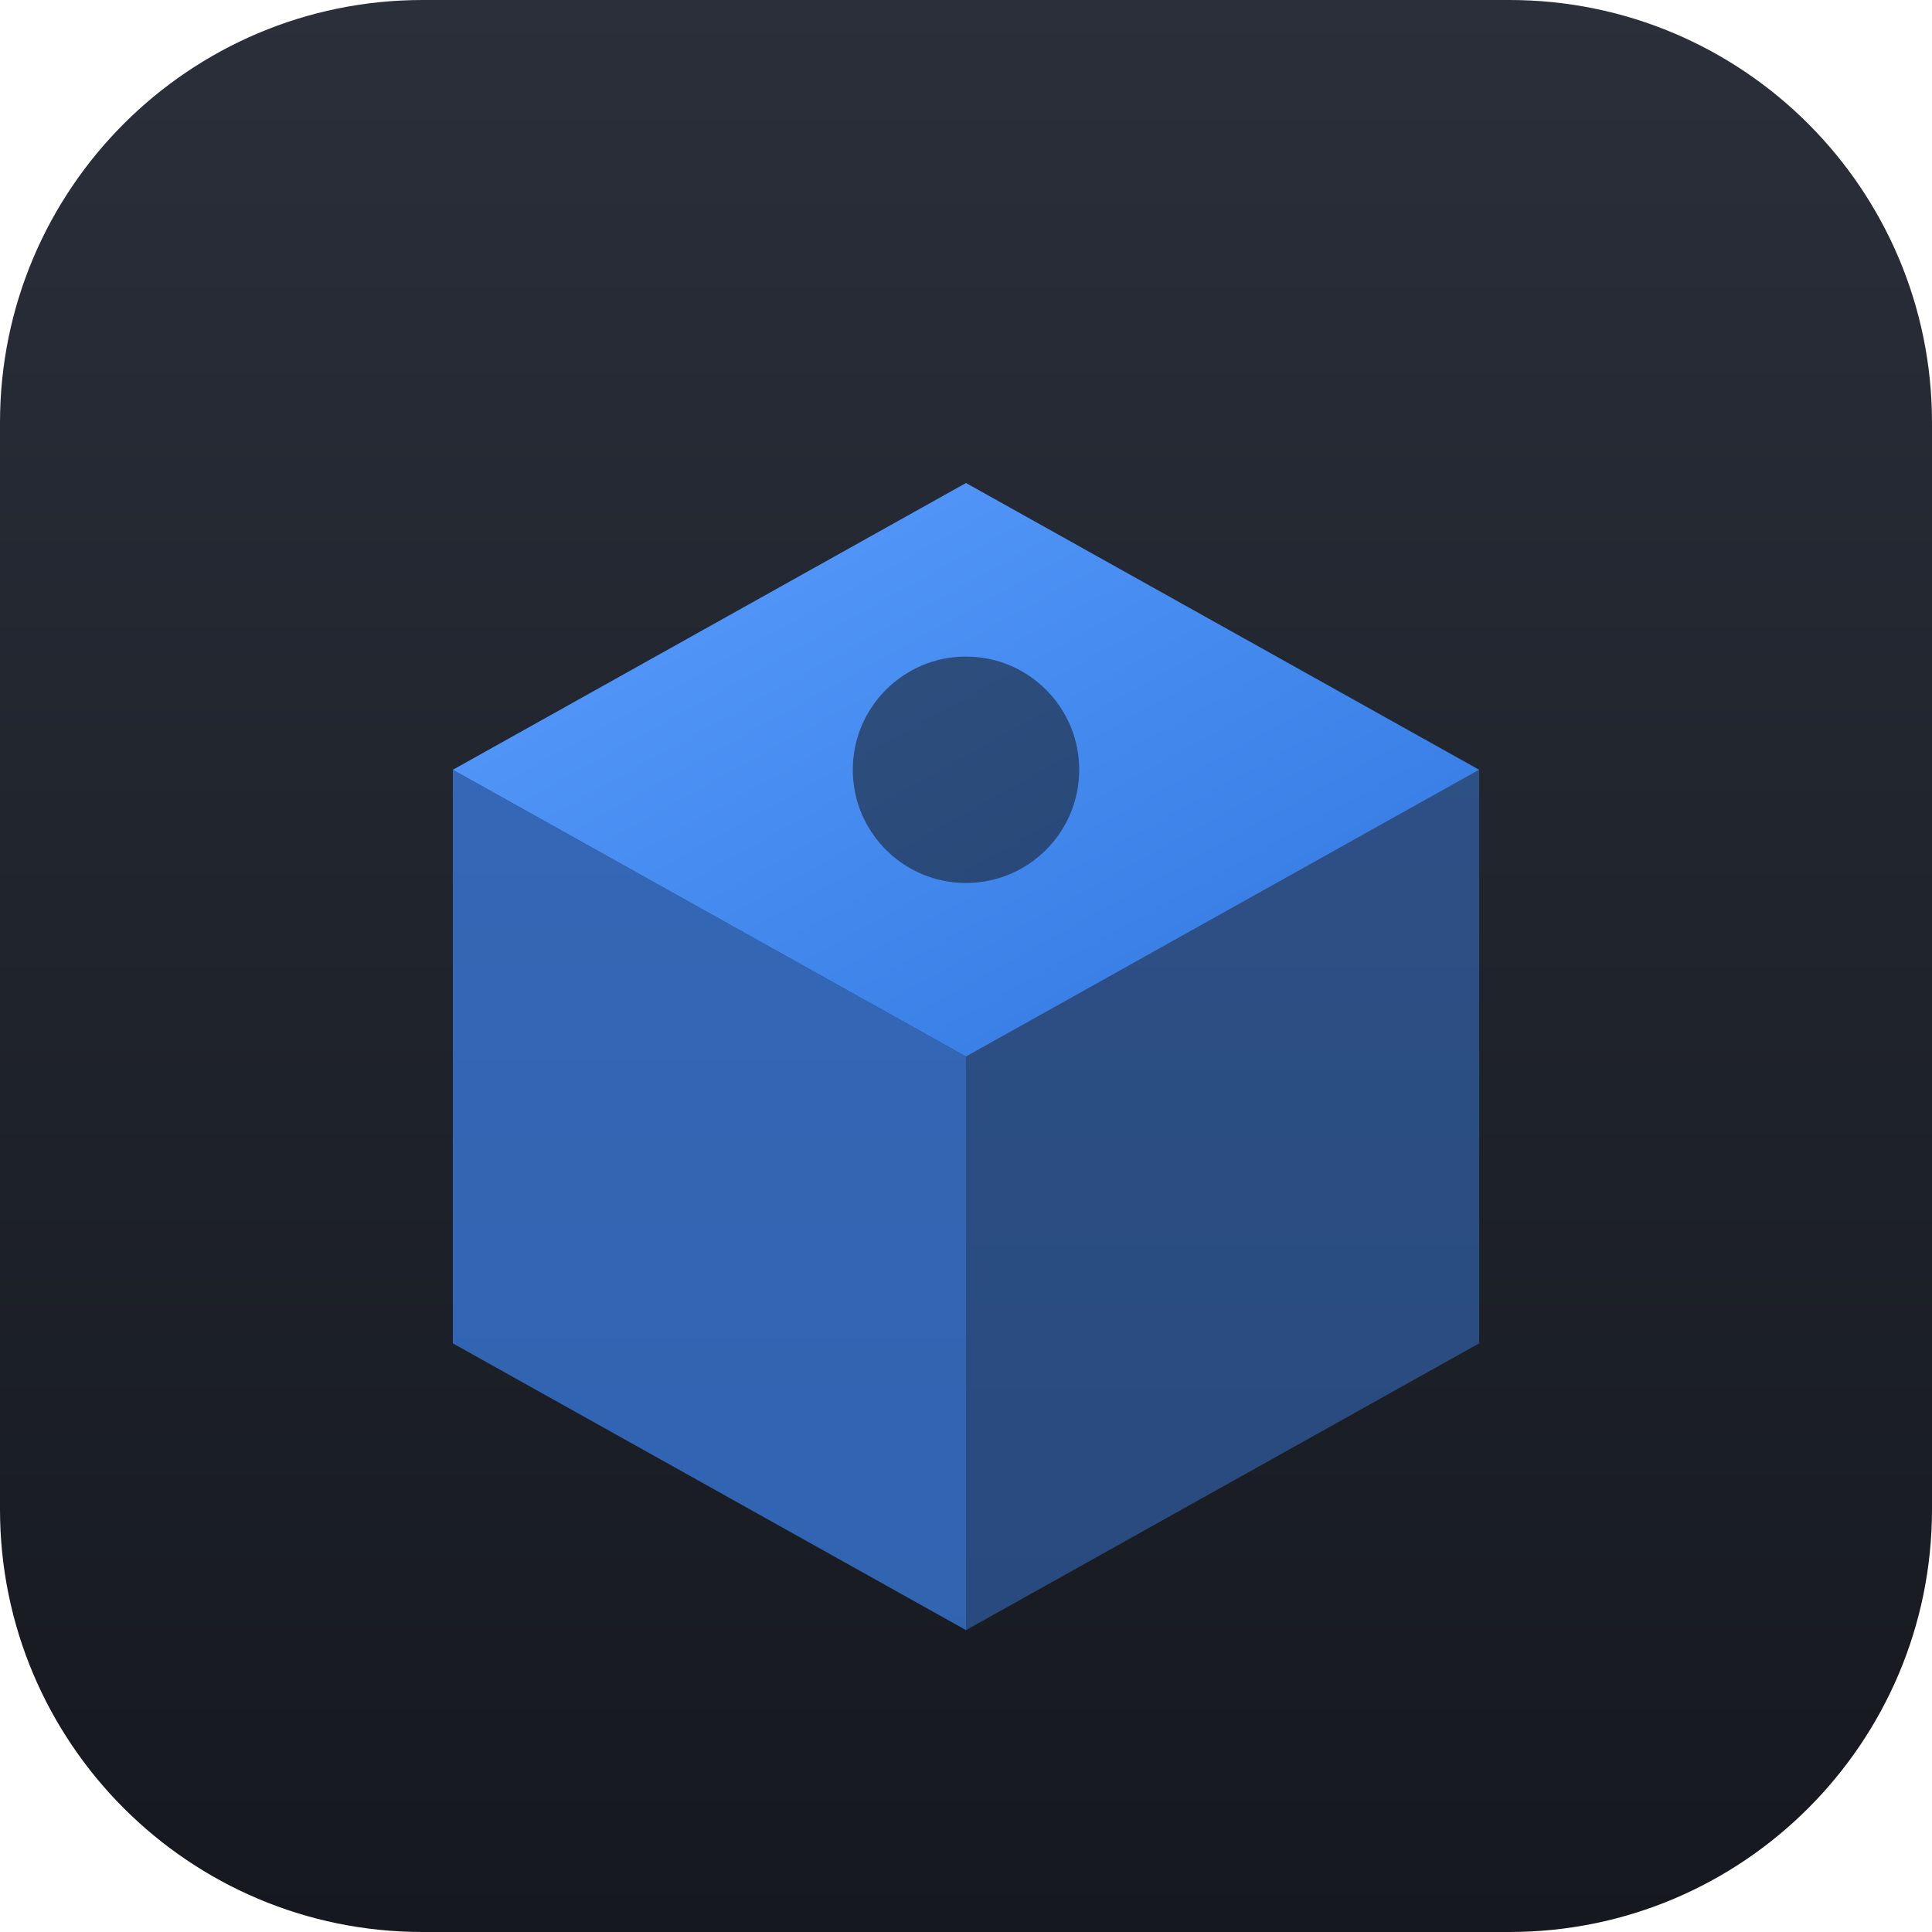
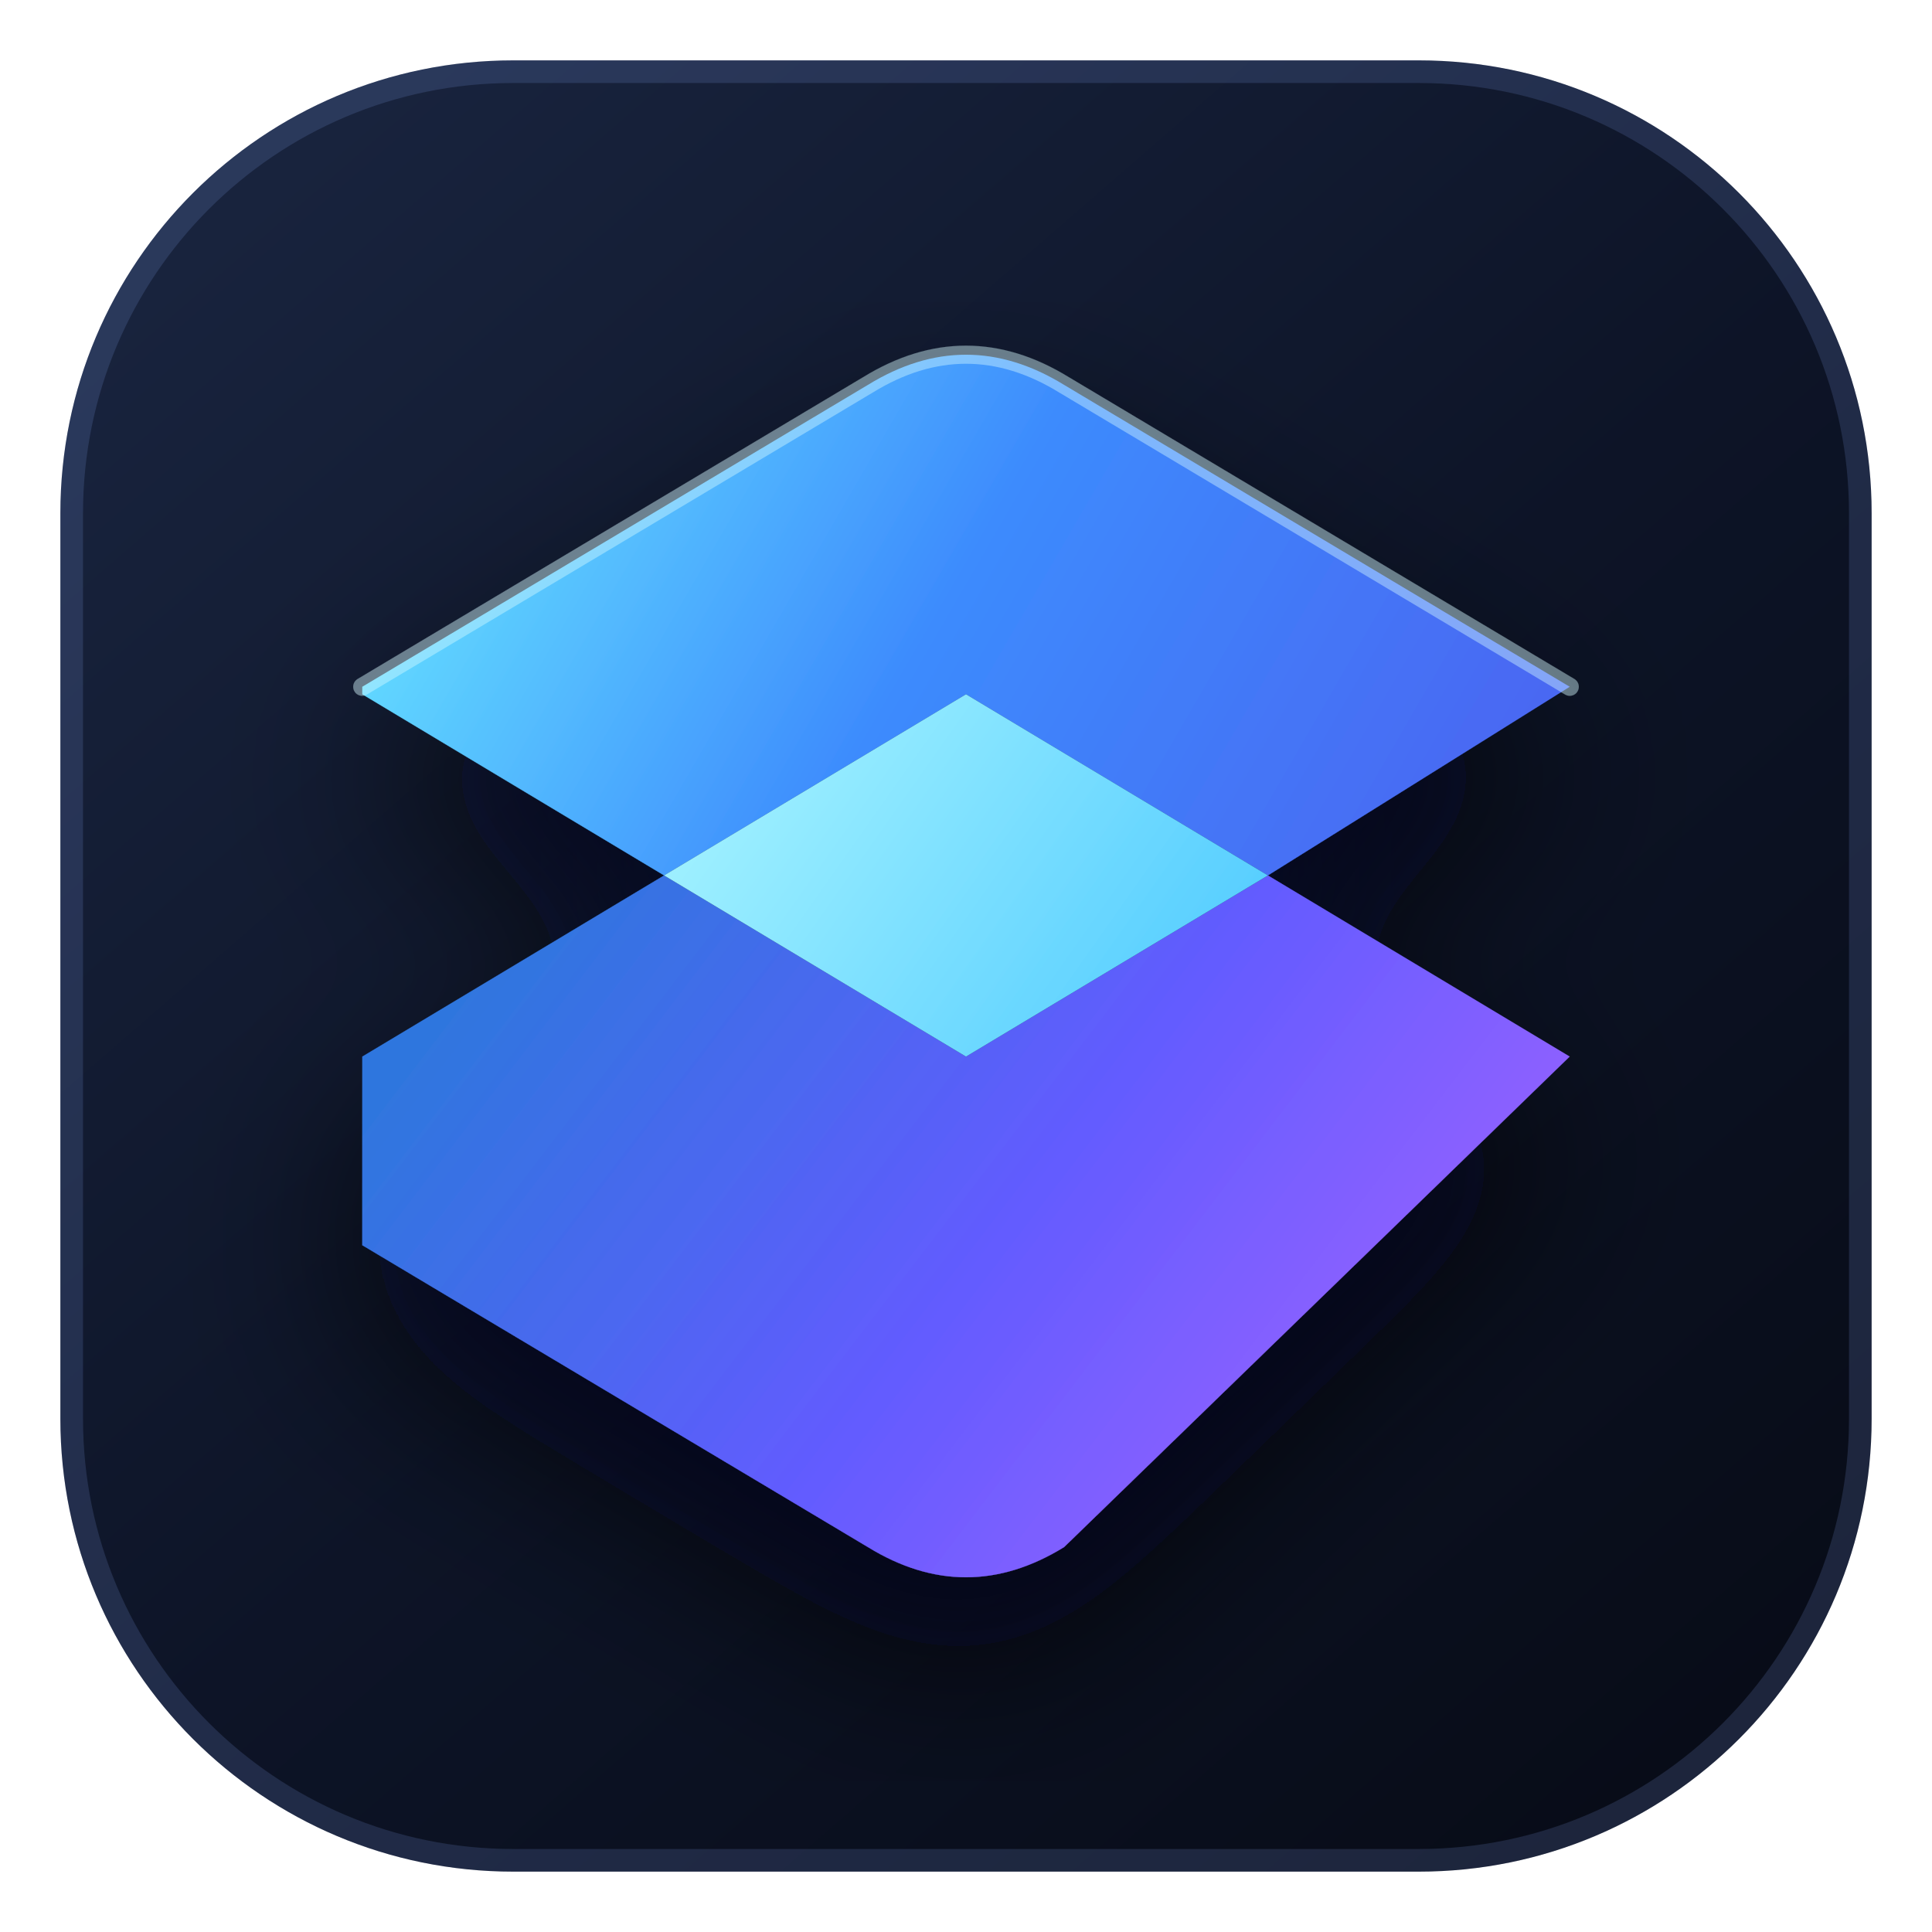
<svg xmlns="http://www.w3.org/2000/svg" viewBox="0 0 128 128" width="128" height="128">
  <defs>
-     <linearGradient id="bg" x1="0" y1="0" x2="0" y2="1">
-       <stop offset="0" stop-color="#2A2F3A" />
-       <stop offset="1" stop-color="#15181E" />
+     <linearGradient id="badge" x1="18" y1="12" x2="110" y2="118" gradientUnits="userSpaceOnUse">
+       <stop stop-color="#18233D" />
+       <stop offset="0.52" stop-color="#0D1427" />
+       <stop offset="1" stop-color="#080C18" />
    </linearGradient>
-     <linearGradient id="face" x1="0" y1="0" x2="1" y2="1">
-       <stop offset="0" stop-color="#5B9EFF" />
-       <stop offset="1" stop-color="#2F76DE" />
+     <linearGradient id="upper" x1="28" y1="29" x2="92" y2="66" gradientUnits="userSpaceOnUse">
+       <stop stop-color="#66E3FF" />
+       <stop offset="0.48" stop-color="#3D8BFD" />
+       <stop offset="1" stop-color="#4967F2" />
    </linearGradient>
+     <linearGradient id="lower" x1="36" y1="59" x2="91" y2="101" gradientUnits="userSpaceOnUse">
+       <stop stop-color="#2F76DE" />
+       <stop offset="0.55" stop-color="#635BFF" />
+       <stop offset="1" stop-color="#9B63FF" />
+     </linearGradient>
+     <linearGradient id="fold" x1="47" y1="48" x2="81" y2="72" gradientUnits="userSpaceOnUse">
+       <stop stop-color="#A5F3FF" />
+       <stop offset="1" stop-color="#4CC9FF" />
+     </linearGradient>
+     <filter id="shadow" x="12" y="14" width="104" height="104" filterUnits="userSpaceOnUse">
+       <feDropShadow dx="0" dy="6" stdDeviation="6" flood-color="#02040B" flood-opacity="0.72" />
+     </filter>
+     <filter id="glow" x="34" y="36" width="60" height="48" filterUnits="userSpaceOnUse">
+       <feGaussianBlur stdDeviation="5" />
+     </filter>
  </defs>
-   <rect width="128" height="128" rx="28" fill="url(#bg)" />
-   <g transform="translate(64 66)">
-     <path d="M0-34 34-15 0 4-34-15z" fill="url(#face)" />
-     <path d="M-34-15 0 4v38l-34-19z" fill="#3D8BFD" opacity="0.65" />
-     <path d="M34-15 0 4v38l34-19z" fill="#3D8BFD" opacity="0.42" />
-     <circle cx="0" cy="-15" r="7.5" fill="#15181E" opacity="0.55" />
+   <rect x="4" y="4" width="120" height="120" rx="30" fill="url(#badge)" />
+   <rect x="4.75" y="4.75" width="118.5" height="118.5" rx="29.25" fill="none" stroke="#8FAEFF" stroke-opacity="0.16" stroke-width="1.5" />
+   <path d="M43 58 64 45.5 85 58 64 71Z" fill="#3FBFFF" opacity="0.22" filter="url(#glow)" />
+   <g filter="url(#shadow)">
+     <path d="M24 45.5 57.5 25.5Q64 21.5 70.5 25.5L104 45.5 84 58 64 46 44 58 24 46Z" fill="url(#upper)" />
+     <path d="M24 70 44 58 64 70 84 58 104 70 70.5 102.5Q64 106.5 57.5 102.5L24 82.5Z" fill="url(#lower)" />
+     <path d="M44 58 64 46 84 58 64 70Z" fill="url(#fold)" />
+     <path d="M24 45.5 57.5 25.5Q64 21.5 70.5 25.5L104 45.5" fill="none" stroke="#D6FAFF" stroke-opacity="0.42" stroke-width="1.2" stroke-linecap="round" />
  </g>
</svg>
